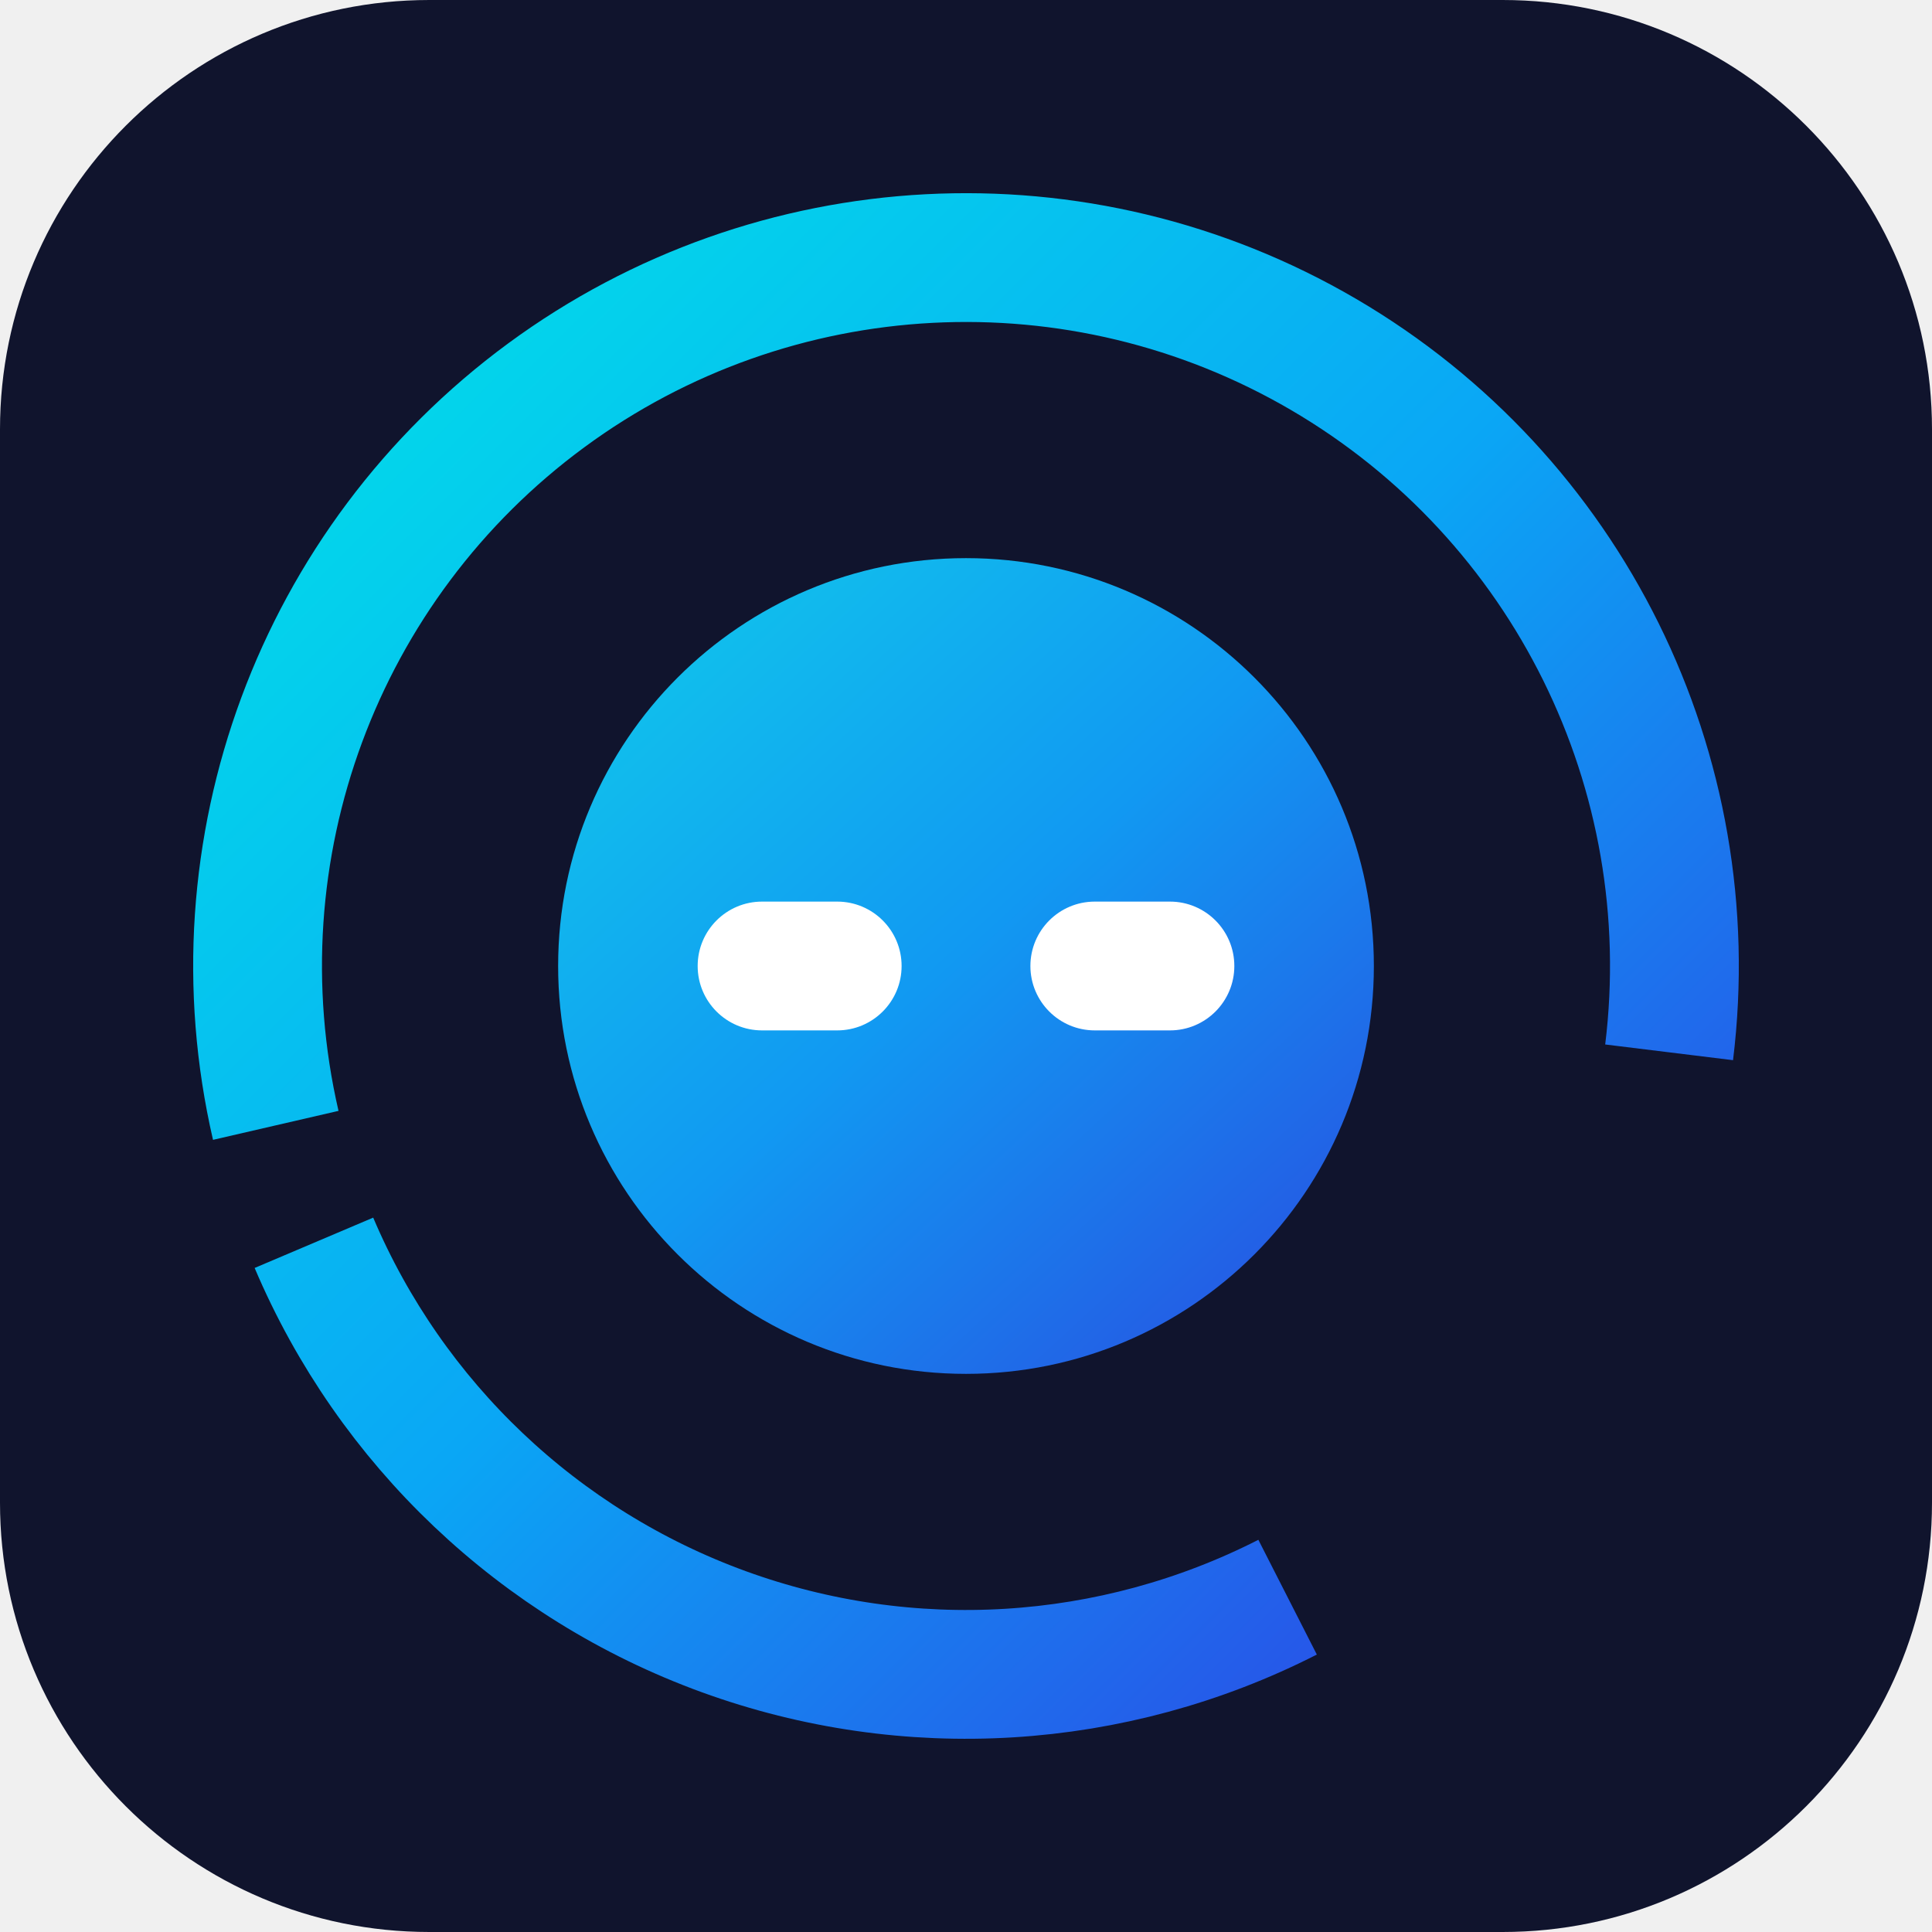
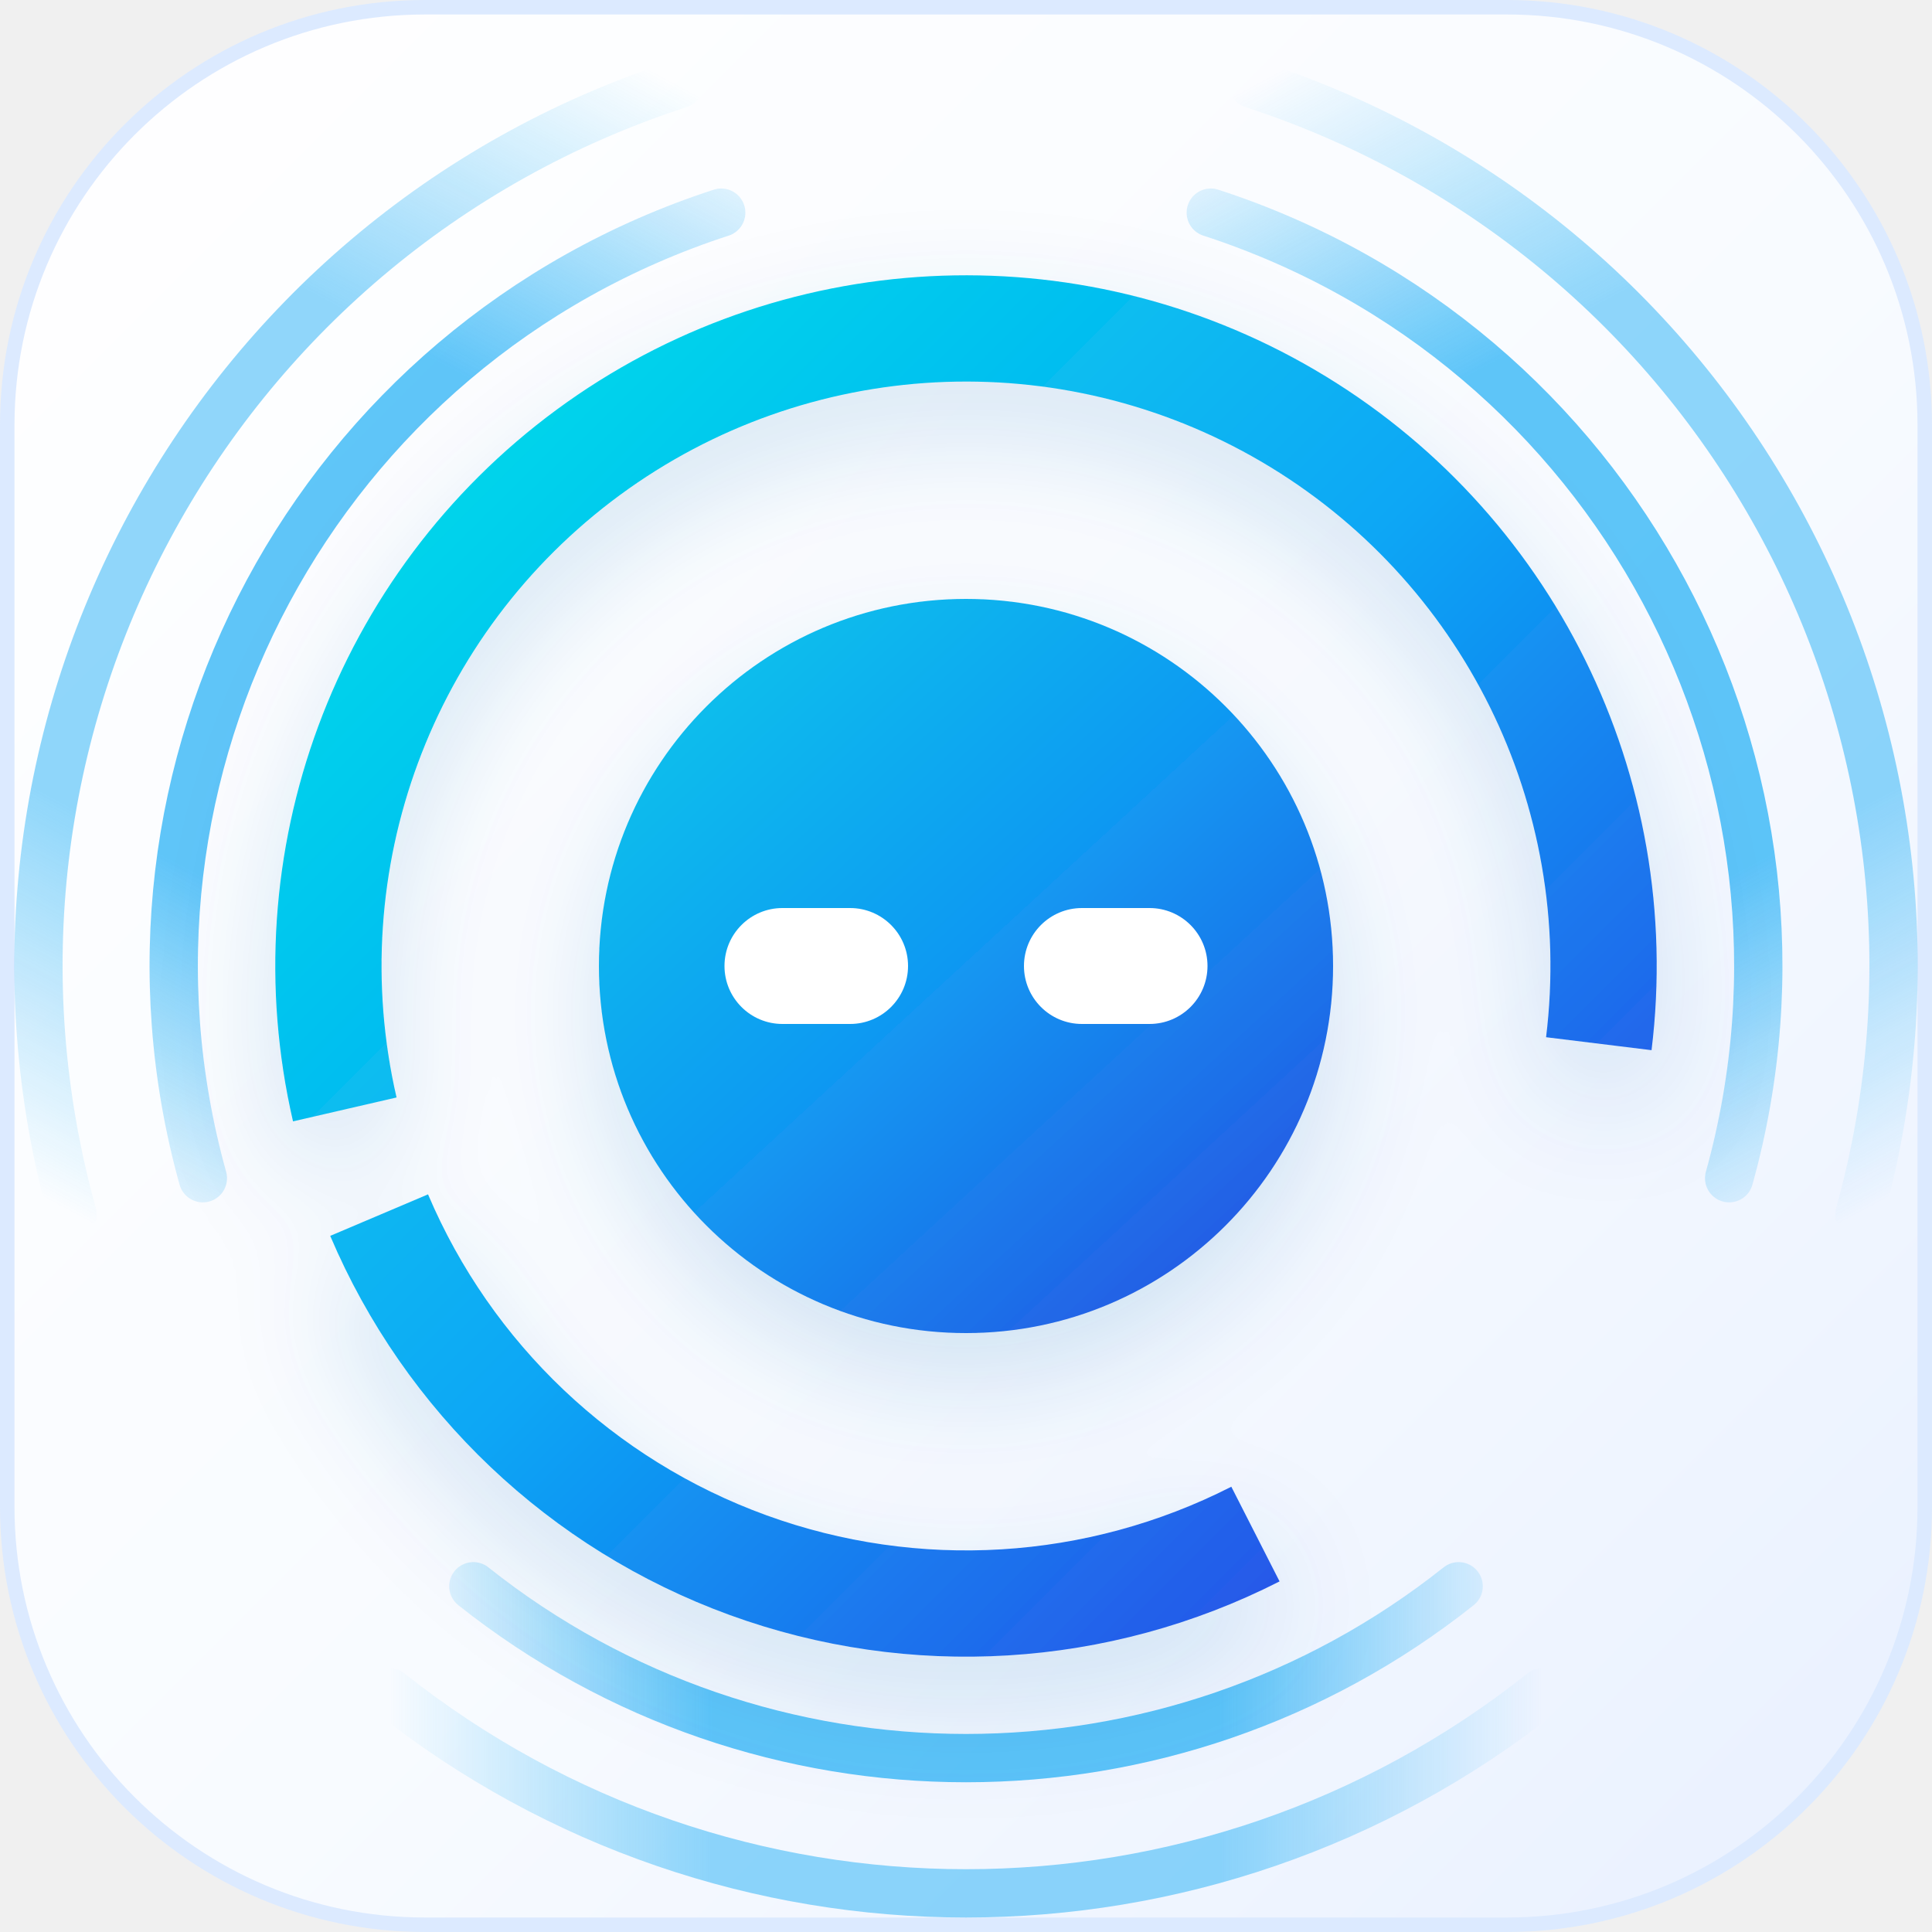
- <svg xmlns="http://www.w3.org/2000/svg" viewBox="230 220 180 180" fill="none">
+ <svg xmlns="http://www.w3.org/2000/svg" viewBox="220 210 200 200" fill="none">
  <defs>
+     <linearGradient id="app-background" x1="220" y1="210" x2="420" y2="410" gradientUnits="userSpaceOnUse">
+       <stop stop-color="#FFFFFF" />
+       <stop offset=".55" stop-color="#F8FBFF" />
+       <stop offset="1" stop-color="#E8F0FF" />
+     </linearGradient>
    <linearGradient id="active-ring" x1="246" y1="240" x2="382" y2="376" gradientUnits="userSpaceOnUse">
      <stop stop-color="#00E7E7" />
      <stop offset=".52" stop-color="#0AA7F5" />
      <stop offset="1" stop-color="#2F3FE5" />
    </linearGradient>
    <linearGradient id="active-face" x1="270" y1="262" x2="352" y2="351" gradientUnits="userSpaceOnUse">
      <stop stop-color="#10DBE8" />
      <stop offset=".56" stop-color="#1199F2" />
      <stop offset="1" stop-color="#294CE1" />
    </linearGradient>
+     <linearGradient id="halo-bottom-fade" x1="379.709" y1="385.172" x2="260.291" y2="385.172" gradientUnits="userSpaceOnUse">
+       <stop stop-color="#0AA7F5" stop-opacity="0" />
+       <stop offset=".28" stop-color="#0AA7F5" />
+       <stop offset=".72" stop-color="#0AA7F5" />
+       <stop offset="1" stop-color="#0AA7F5" stop-opacity="0" />
+     </linearGradient>
+     <linearGradient id="halo-left-fade" x1="227.509" y1="335.719" x2="290.334" y2="218.699" gradientUnits="userSpaceOnUse">
+       <stop stop-color="#0AA7F5" stop-opacity="0" />
+       <stop offset=".28" stop-color="#0AA7F5" />
+       <stop offset=".72" stop-color="#0AA7F5" />
+       <stop offset="1" stop-color="#0AA7F5" stop-opacity="0" />
+     </linearGradient>
+     <linearGradient id="halo-right-fade" x1="349.666" y1="218.699" x2="412.491" y2="335.719" gradientUnits="userSpaceOnUse">
+       <stop stop-color="#0AA7F5" stop-opacity="0" />
+       <stop offset=".28" stop-color="#0AA7F5" />
+       <stop offset=".72" stop-color="#0AA7F5" />
+       <stop offset="1" stop-color="#0AA7F5" stop-opacity="0" />
+     </linearGradient>
+     <filter id="soft-shadow" x="-30%" y="-30%" width="160%" height="160%" color-interpolation-filters="sRGB">
+       <feDropShadow dx="0" dy="5" stdDeviation="6" flood-color="#1764B3" flood-opacity=".16" />
+     </filter>
  </defs>
-   <rect x="230" y="220" width="180" height="180" rx="40" fill="#10142D" />
-   <path d="M 349.963 368.806 A 66 66 0 0 1 259.247 335.788" stroke="url(#active-ring)" stroke-width="12" />
-   <path d="M 255.692 324.847 A 66 66 0 1 1 385.508 318.043" stroke="url(#active-ring)" stroke-width="12" />
-   <circle cx="320" cy="310" r="38" fill="url(#active-face)" />
-   <rect x="295" y="304" width="19" height="12" rx="6" fill="white" />
-   <rect x="326" y="304" width="19" height="12" rx="6" fill="white" />
+   <rect x="220.75" y="210.75" width="198.5" height="198.5" rx="43.25" fill="url(#app-background)" stroke="#DCEAFF" stroke-width="1.5" />
+   <g stroke-width="5" stroke-linecap="round">
+     <g opacity=".45">
+       <path d="M 379.709 385.172 A 96 96 0 0 1 260.291 385.172" stroke="url(#halo-bottom-fade)" />
+       <path d="M 227.509 335.719 A 96 96 0 0 1 290.334 218.699" stroke="url(#halo-left-fade)" />
+       <path d="M 349.666 218.699 A 96 96 0 0 1 412.491 335.719" stroke="url(#halo-right-fade)" />
+     </g>
+     <g opacity=".65">
+       <path d="M 371.001 374.209 A 82 82 0 0 1 268.999 374.209" stroke="url(#halo-bottom-fade)" />
+       <path d="M 240.998 331.969 A 82 82 0 0 1 294.661 232.013" stroke="url(#halo-left-fade)" />
+       <path d="M 345.339 232.013 A 82 82 0 0 1 399.002 331.969" stroke="url(#halo-right-fade)" />
+     </g>
+   </g>
+   <g filter="url(#soft-shadow)">
+     <path d="M 349.963 368.806 A 66 66 0 0 1 259.247 335.788" stroke="url(#active-ring)" stroke-width="11" />
+     <path d="M 255.692 324.847 A 66 66 0 1 1 385.508 318.043" stroke="url(#active-ring)" stroke-width="11" />
+     <circle cx="320" cy="310" r="38" fill="url(#active-face)" />
+     <rect x="295" y="304" width="19" height="12" rx="6" fill="white" />
+     <rect x="326" y="304" width="19" height="12" rx="6" fill="white" />
+   </g>
</svg>
